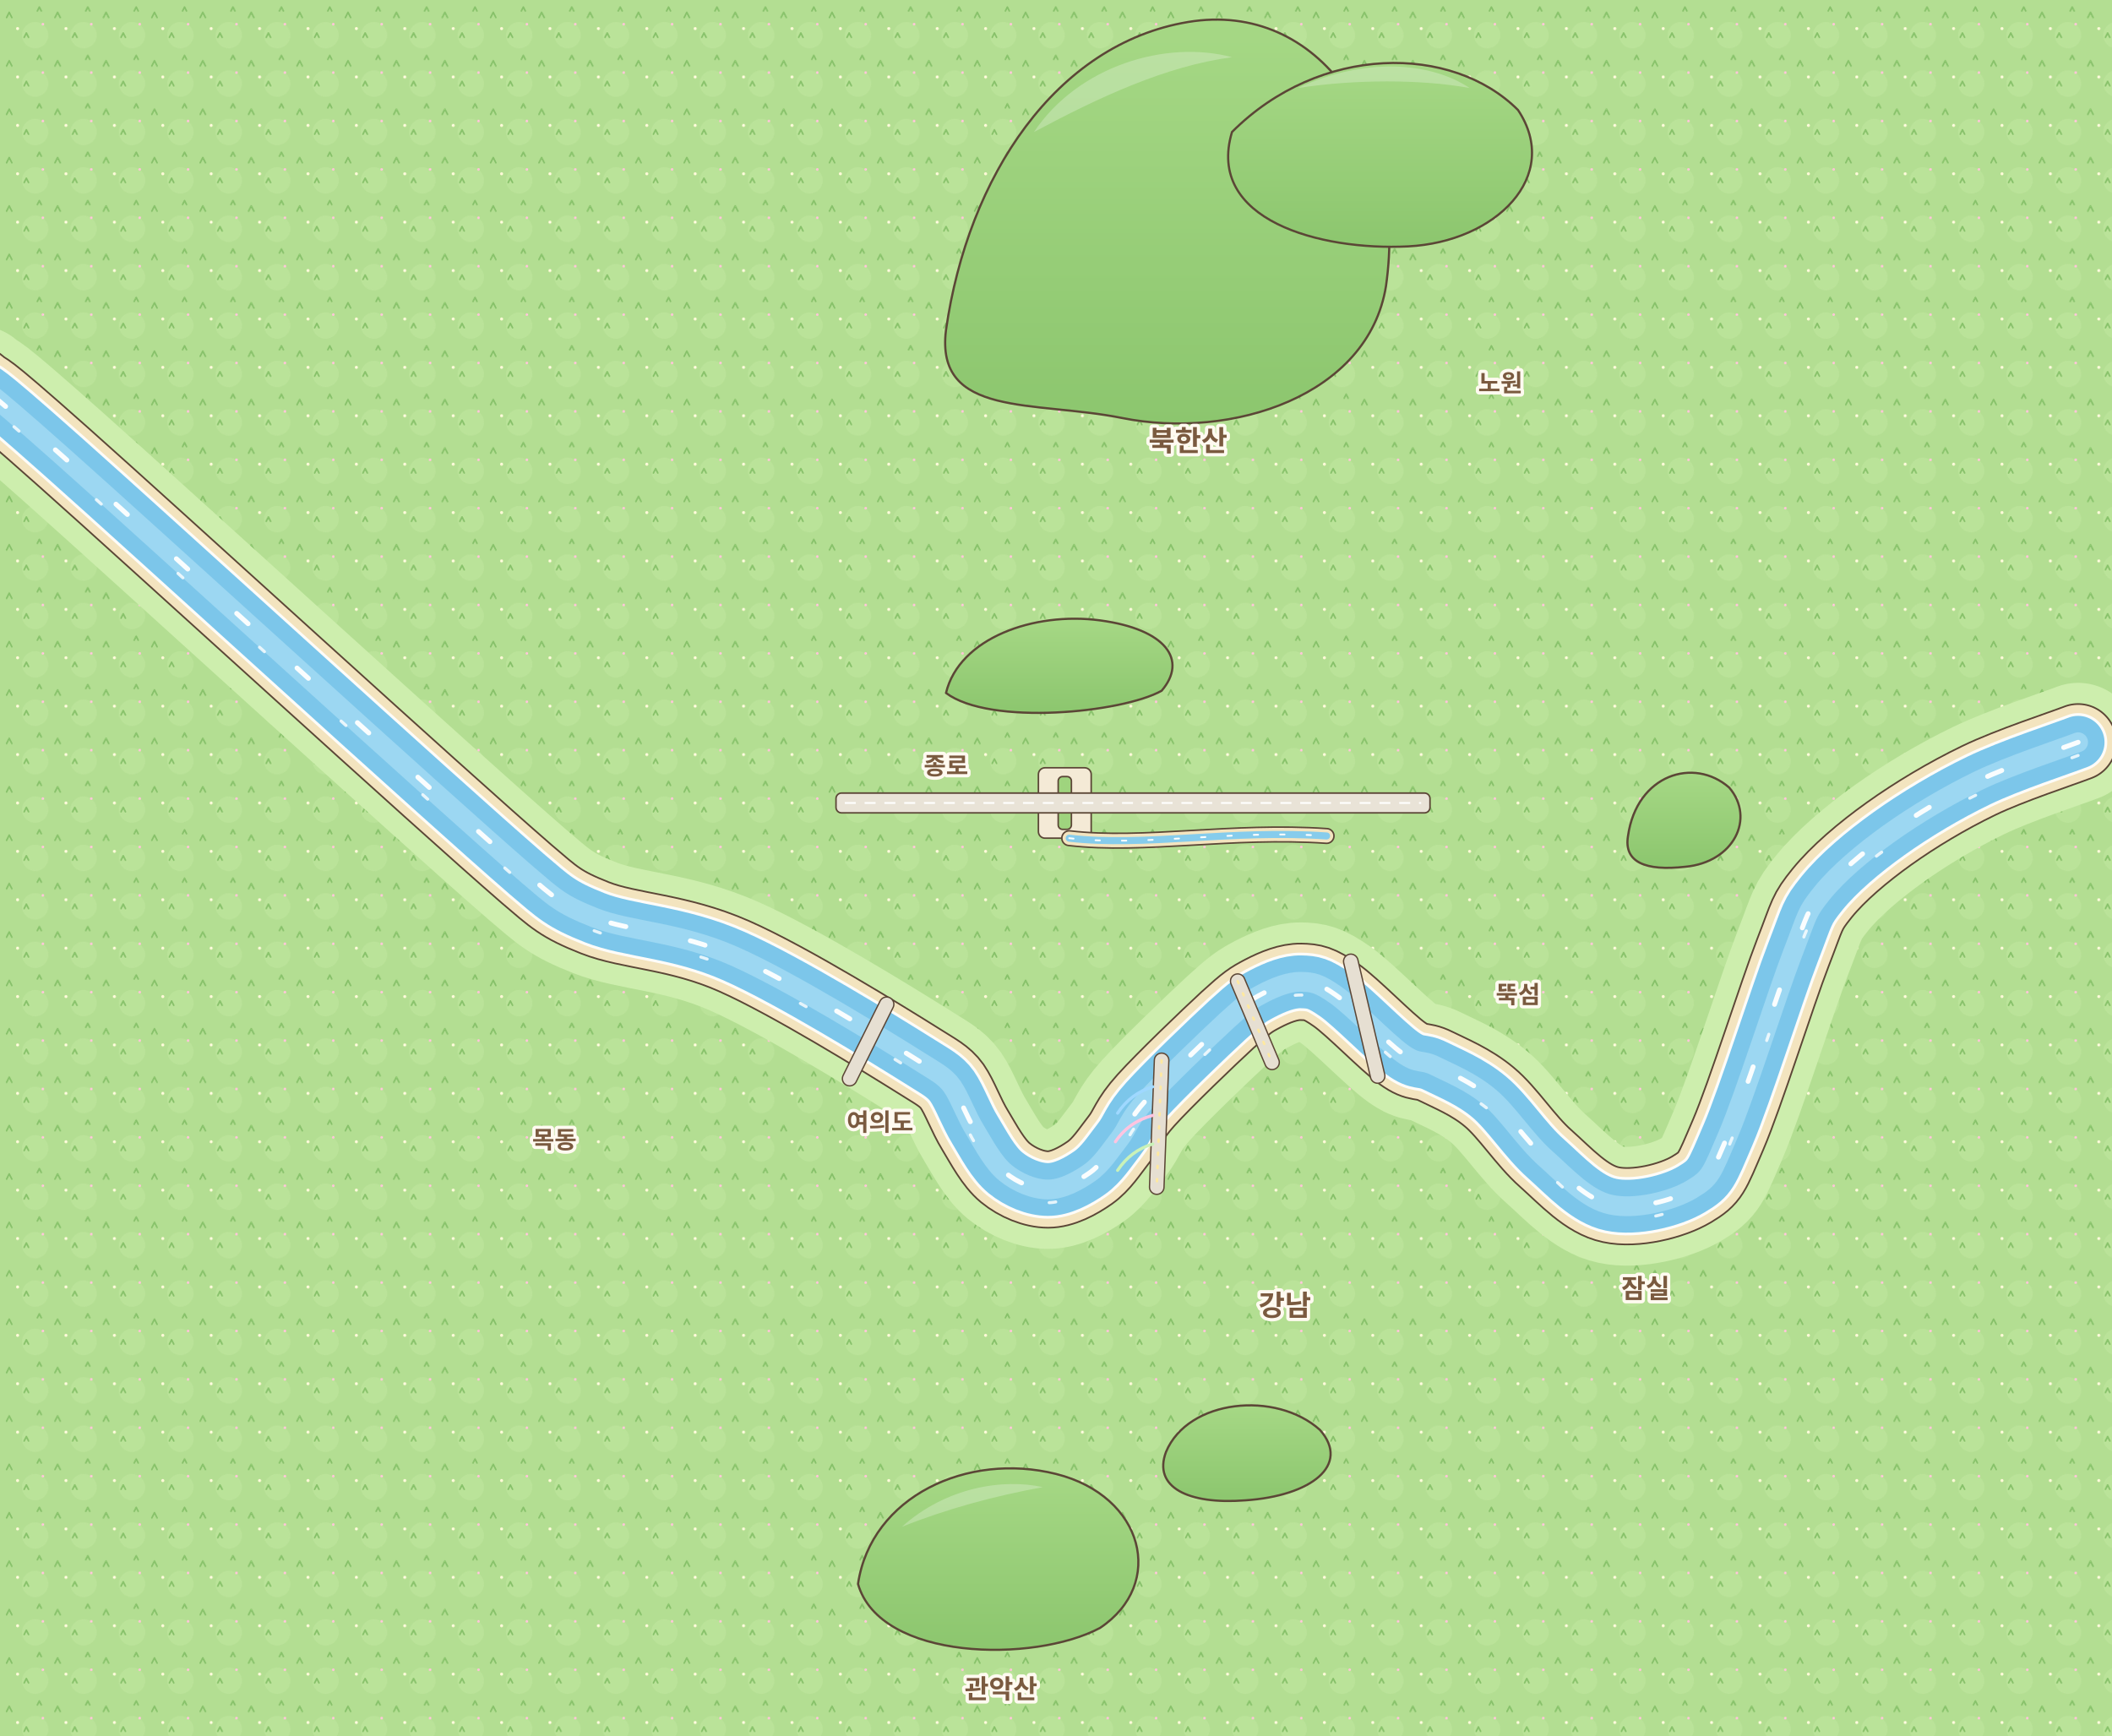
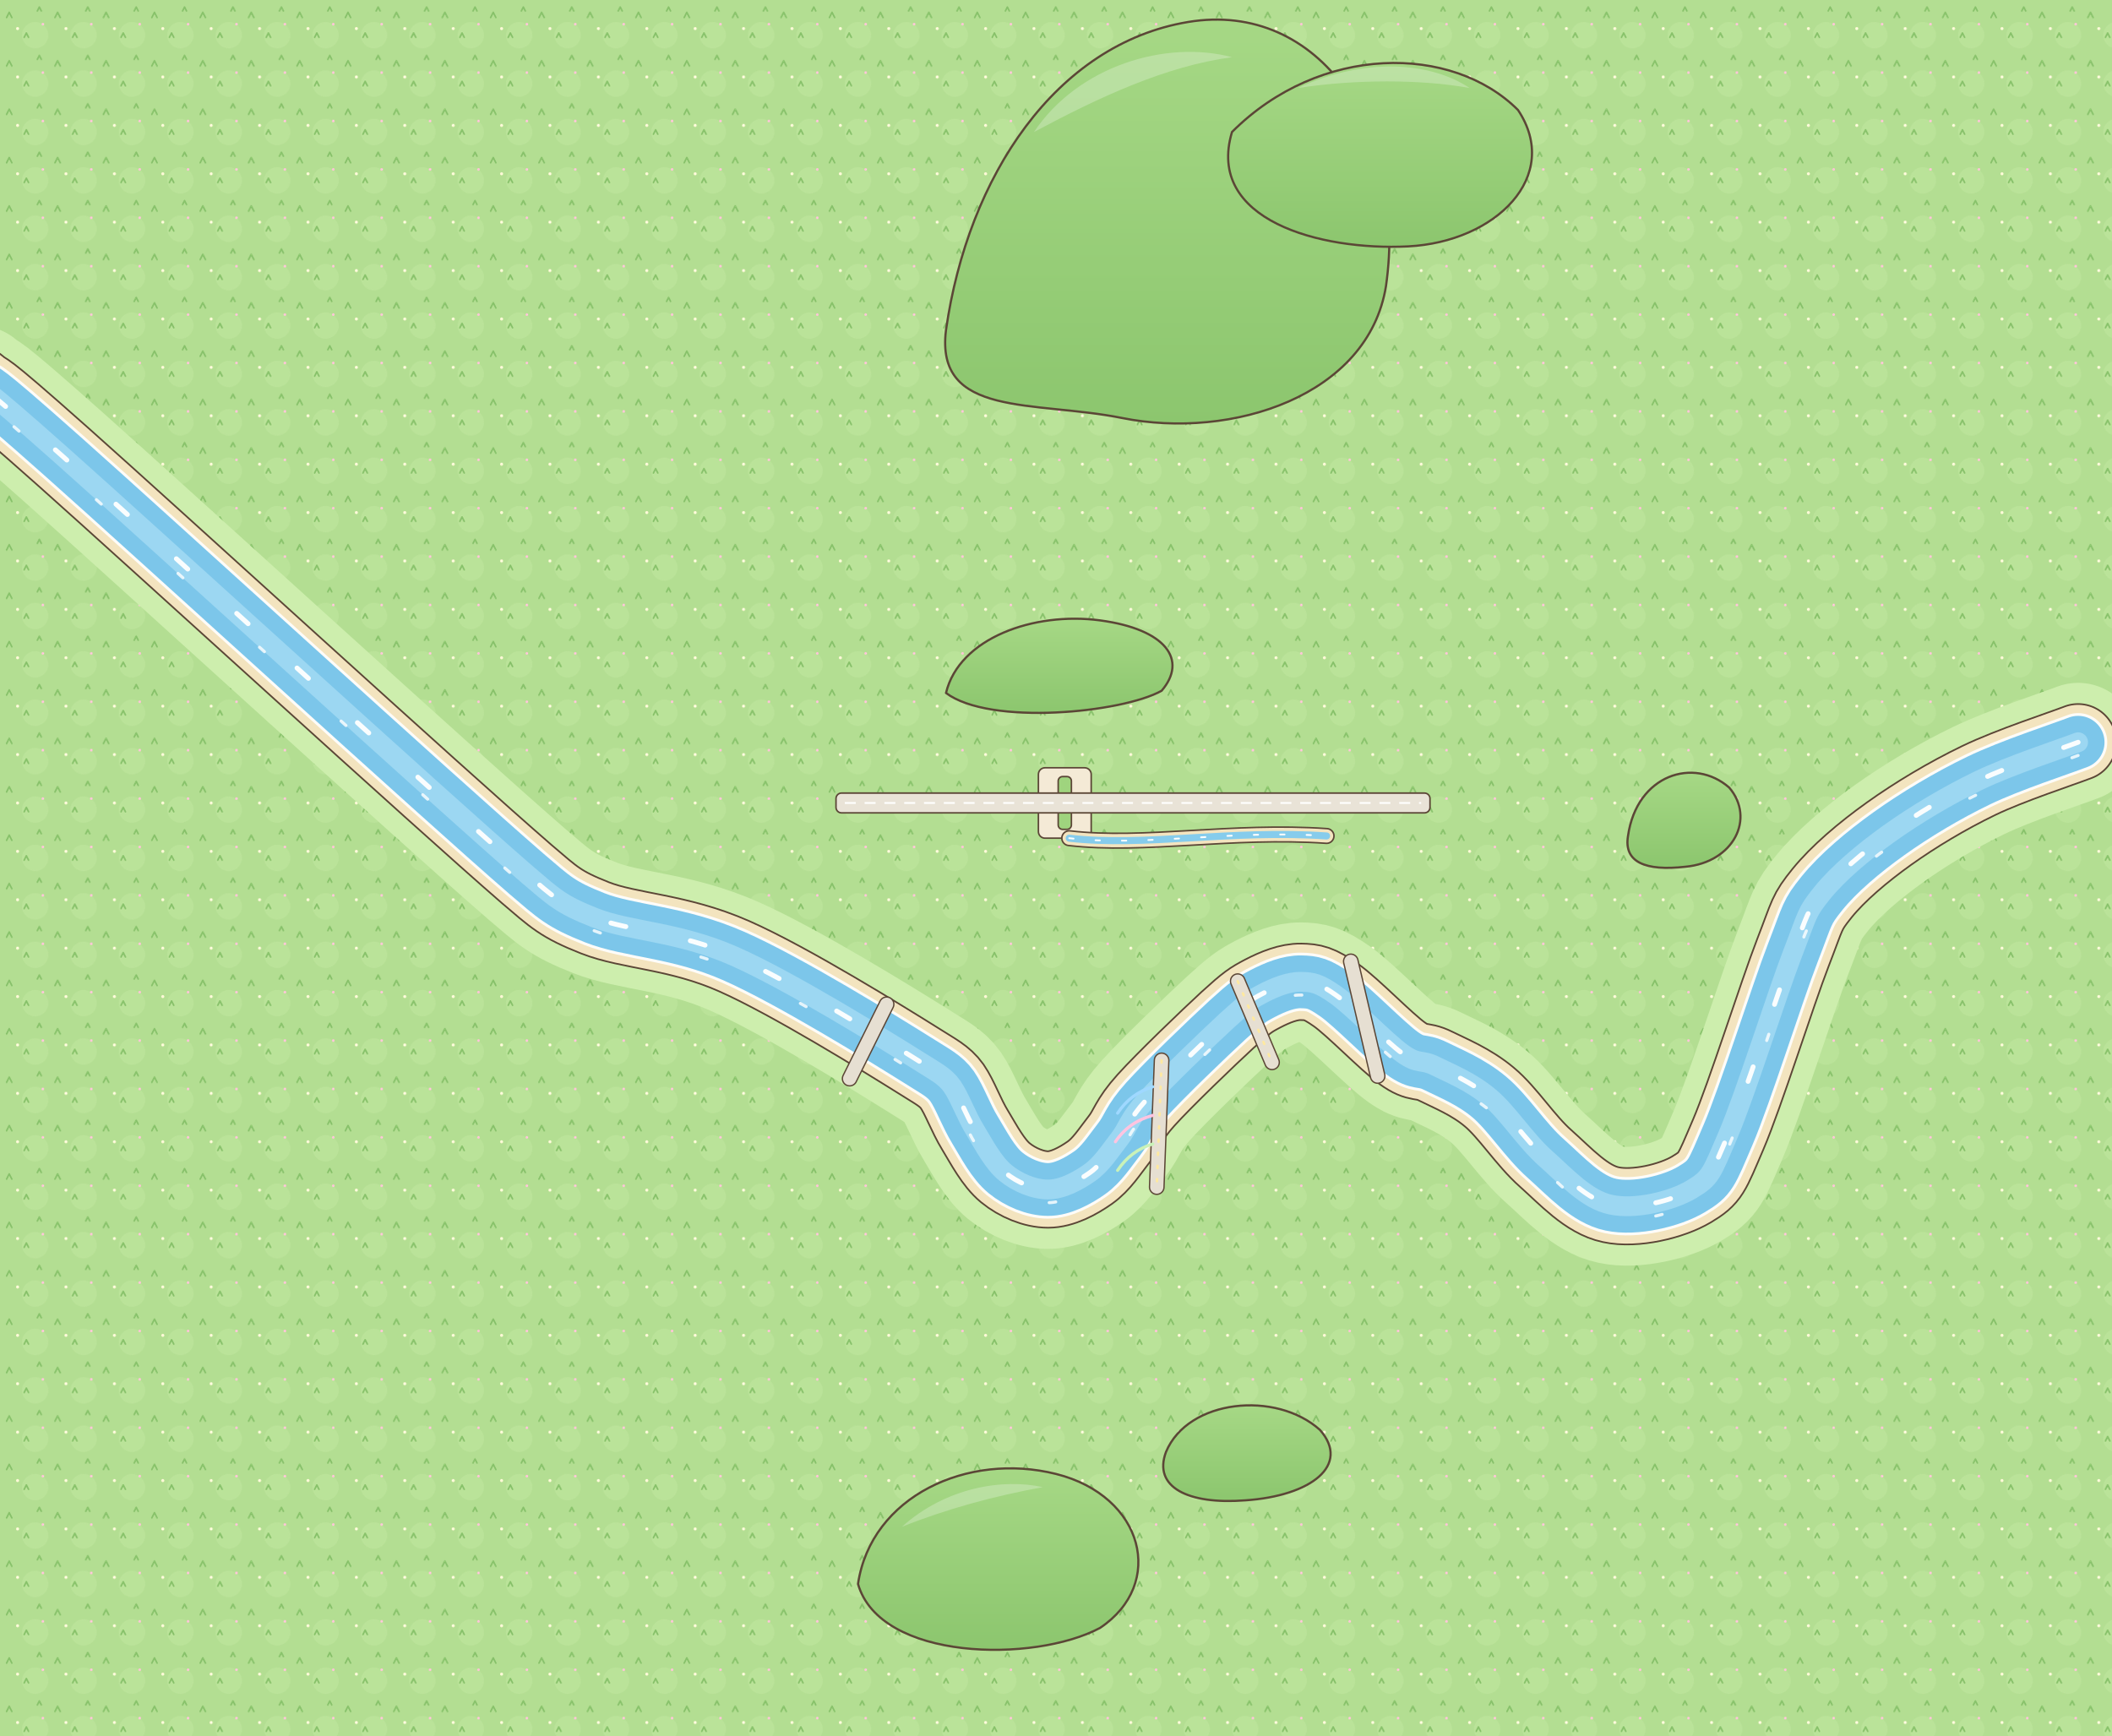
<svg xmlns="http://www.w3.org/2000/svg" viewBox="0 0 960 789">
  <defs>
    <pattern id="grass" width="22" height="22" patternUnits="userSpaceOnUse">
      <circle cx="16" cy="16" r="6" fill="#c3e8a2" opacity="0.45" />
      <path d="M3 8 l1.2 -2.4 l1.2 2.4 M11 17 l1 -2 l1 2 M17 5 l0.9 -1.8 l0.9 1.8" stroke="#86c069" stroke-width="0.7" fill="none" stroke-linecap="round" stroke-linejoin="round" />
      <circle cx="8" cy="13" r="0.7" fill="#fff8d6" />
      <circle cx="19.5" cy="11" r="0.6" fill="#ffc4d6" />
    </pattern>
    <linearGradient id="mt" x1="0" y1="0" x2="0" y2="1">
      <stop offset="0" stop-color="#a6d885" />
      <stop offset="1" stop-color="#8cc66e" />
    </linearGradient>
  </defs>
  <rect x="-20" y="-20" width="1000" height="829" fill="#b3de92" />
  <rect x="-20" y="-20" width="1000" height="829" fill="url(#grass)" />
  <g stroke="#5b4636" stroke-width="1" stroke-linejoin="round" fill="url(#mt)">
    <path d="M430 150 C440 80 480 20 540 10 C600 0 640 60 630 130 C622 180 560 200 510 190 C470 182 425 190 430 150 Z" />
    <path d="M560 60 C600 20 660 20 690 50 C710 80 680 110 640 112 C600 114 548 100 560 60 Z" />
    <path d="M430 315 C436 290 470 278 500 282 C530 286 540 300 528 314 C510 324 450 330 430 315 Z" />
    <path d="M390 720 C396 680 440 660 480 670 C520 680 530 720 500 740 C470 756 400 755 390 720 Z" />
    <path d="M530 660 C540 636 580 632 600 650 C614 666 596 680 566 682 C540 684 524 676 530 660 Z" />
    <path d="M740 380 C744 352 770 344 786 358 C798 372 788 392 766 394 C748 396 738 392 740 380 Z" />
  </g>
  <g fill="#fff" opacity="0.25">
    <path d="M470 60 C490 30 530 18 560 26 C530 30 500 44 470 60 Z" />
    <path d="M590 40 C620 26 650 28 668 40 C646 36 616 36 590 40 Z" />
    <path d="M410 694 C430 676 456 672 474 676 C452 680 430 686 410 694 Z" />
  </g>
  <g fill="none" stroke-linecap="round" stroke-linejoin="round">
    <path d="M944.6 337.4 C937.1 340.3 913.7 347.9 899.4 354.8 C885.1 361.7 870.6 370.4 858.7 378.9 C846.8 387.4 835.5 397 828.2 406 C820.9 415.1 822 414.9 814.9 433.2 C807.8 451.5 793.2 497.9 785.5 515.8 C777.8 533.7 777.7 535.4 768.8 540.7 C759.9 546 743.2 550 732.2 547.6 C721.2 545.3 711.8 534.8 702.6 526.6 C693.4 518.5 685.4 505.7 677 498.7 C668.7 491.7 659.1 487.9 652.5 484.6 C645.9 481.3 644.9 484.2 637.4 478.8 C629.9 473.4 614.9 457.7 607.2 452.3 C599.5 446.9 596.8 446.4 591.3 446.3 C585.8 446.2 579.6 448.7 574 451.6 C568.5 454.5 566.9 455.5 558 463.6 C549.2 471.7 529.1 491 520.9 500.1 C512.7 509.2 512.9 512.5 508.6 518 C504.3 523.5 500.7 529.3 495.3 533.1 C489.9 536.9 482.8 540.7 476.4 540.7 C470 540.7 462.5 537.6 457 533.1 C451.5 528.6 447.2 520.3 443.2 513.7 C439.2 507.2 436.2 498.7 432.8 493.8 C429.4 489 425 487 418 482.5 C402 472.5 359 445.8 333.6 434.6 C308.2 423.4 286.1 423.4 270.4 417.2 C254.7 411 252 408 239.3 397.2 C199 362.3 70.4 244.7 28.8 207.7 C-12.8 170.7 -3.6 180.5 -10.1 175" stroke="#cdeead" stroke-width="54" />
    <path d="M944.6 337.4 C937.1 340.3 913.7 347.9 899.4 354.8 C885.1 361.7 870.6 370.4 858.7 378.9 C846.8 387.4 835.5 397 828.2 406 C820.9 415.1 822 414.9 814.9 433.2 C807.8 451.5 793.2 497.9 785.5 515.8 C777.8 533.7 777.7 535.4 768.8 540.7 C759.9 546 743.2 550 732.2 547.6 C721.2 545.3 711.8 534.8 702.6 526.6 C693.4 518.5 685.4 505.7 677 498.7 C668.7 491.7 659.1 487.9 652.5 484.6 C645.9 481.3 644.9 484.2 637.4 478.8 C629.9 473.4 614.9 457.7 607.2 452.3 C599.5 446.9 596.8 446.4 591.3 446.3 C585.8 446.2 579.6 448.7 574 451.6 C568.5 454.5 566.9 455.5 558 463.6 C549.2 471.7 529.1 491 520.9 500.1 C512.7 509.2 512.9 512.5 508.6 518 C504.3 523.5 500.7 529.3 495.3 533.1 C489.9 536.9 482.8 540.7 476.4 540.7 C470 540.7 462.5 537.6 457 533.1 C451.5 528.6 447.2 520.3 443.2 513.7 C439.2 507.2 436.2 498.7 432.8 493.8 C429.4 489 425 487 418 482.5 C402 472.5 359 445.8 333.6 434.6 C308.2 423.4 286.1 423.4 270.4 417.2 C254.7 411 252 408 239.3 397.2 C199 362.3 70.4 244.7 28.8 207.7 C-12.8 170.7 -3.6 180.5 -10.1 175" stroke="#5b4636" stroke-width="35.5" />
    <path d="M944.6 337.4 C937.1 340.3 913.7 347.9 899.4 354.8 C885.1 361.7 870.6 370.4 858.7 378.9 C846.8 387.4 835.5 397 828.2 406 C820.9 415.1 822 414.9 814.9 433.2 C807.8 451.5 793.2 497.9 785.5 515.8 C777.8 533.7 777.7 535.4 768.8 540.7 C759.9 546 743.2 550 732.2 547.6 C721.2 545.3 711.8 534.8 702.6 526.6 C693.4 518.5 685.4 505.7 677 498.7 C668.7 491.7 659.1 487.9 652.5 484.6 C645.9 481.3 644.9 484.2 637.4 478.8 C629.9 473.4 614.9 457.7 607.2 452.3 C599.5 446.9 596.8 446.4 591.3 446.3 C585.8 446.2 579.6 448.7 574 451.6 C568.5 454.5 566.9 455.5 558 463.6 C549.2 471.7 529.1 491 520.9 500.1 C512.7 509.2 512.9 512.5 508.6 518 C504.3 523.5 500.7 529.3 495.3 533.1 C489.9 536.9 482.8 540.7 476.4 540.7 C470 540.7 462.5 537.6 457 533.1 C451.5 528.6 447.2 520.3 443.2 513.7 C439.2 507.2 436.2 498.7 432.8 493.8 C429.4 489 425 487 418 482.5 C402 472.5 359 445.8 333.6 434.6 C308.2 423.4 286.1 423.4 270.4 417.2 C254.7 411 252 408 239.3 397.2 C199 362.3 70.4 244.7 28.8 207.7 C-12.8 170.7 -3.6 180.5 -10.1 175" stroke="#f3e4bf" stroke-width="34" />
    <path d="M944.6 337.4 C937.1 340.3 913.7 347.9 899.4 354.8 C885.1 361.7 870.6 370.4 858.7 378.9 C846.8 387.4 835.5 397 828.2 406 C820.9 415.1 822 414.9 814.9 433.2 C807.8 451.5 793.2 497.9 785.5 515.8 C777.8 533.7 777.7 535.4 768.8 540.7 C759.9 546 743.2 550 732.2 547.6 C721.2 545.3 711.8 534.8 702.6 526.6 C693.4 518.5 685.4 505.7 677 498.7 C668.7 491.7 659.1 487.9 652.5 484.6 C645.9 481.3 644.9 484.2 637.4 478.8 C629.9 473.4 614.9 457.7 607.2 452.3 C599.5 446.9 596.8 446.4 591.3 446.3 C585.8 446.2 579.6 448.7 574 451.6 C568.5 454.5 566.9 455.5 558 463.6 C549.2 471.7 529.1 491 520.9 500.1 C512.7 509.2 512.9 512.5 508.6 518 C504.3 523.5 500.7 529.3 495.3 533.1 C489.9 536.9 482.8 540.7 476.4 540.7 C470 540.7 462.5 537.6 457 533.1 C451.5 528.6 447.2 520.3 443.2 513.7 C439.2 507.2 436.2 498.7 432.8 493.8 C429.4 489 425 487 418 482.5 C402 472.5 359 445.8 333.6 434.6 C308.2 423.4 286.1 423.4 270.4 417.2 C254.7 411 252 408 239.3 397.2 C199 362.3 70.4 244.7 28.8 207.7 C-12.8 170.7 -3.6 180.5 -10.1 175" stroke="#ffffff" stroke-width="26.5" opacity="0.9" data-zone="water" />
    <path d="M944.6 337.4 C937.1 340.3 913.7 347.9 899.4 354.8 C885.1 361.7 870.6 370.4 858.7 378.9 C846.8 387.4 835.5 397 828.2 406 C820.9 415.1 822 414.9 814.9 433.2 C807.8 451.5 793.2 497.9 785.5 515.8 C777.8 533.7 777.7 535.4 768.8 540.7 C759.9 546 743.2 550 732.2 547.6 C721.2 545.3 711.8 534.8 702.6 526.6 C693.4 518.5 685.4 505.7 677 498.7 C668.7 491.7 659.1 487.9 652.5 484.6 C645.9 481.3 644.9 484.2 637.4 478.8 C629.9 473.4 614.9 457.7 607.2 452.3 C599.5 446.9 596.8 446.4 591.3 446.3 C585.8 446.2 579.6 448.7 574 451.6 C568.5 454.5 566.9 455.5 558 463.6 C549.2 471.7 529.1 491 520.9 500.1 C512.7 509.2 512.9 512.5 508.6 518 C504.3 523.5 500.7 529.3 495.3 533.1 C489.9 536.9 482.8 540.7 476.4 540.7 C470 540.7 462.5 537.6 457 533.1 C451.5 528.6 447.2 520.3 443.2 513.7 C439.2 507.2 436.2 498.7 432.8 493.8 C429.4 489 425 487 418 482.5 C402 472.5 359 445.8 333.6 434.6 C308.2 423.4 286.1 423.4 270.4 417.2 C254.7 411 252 408 239.3 397.2 C199 362.3 70.4 244.7 28.8 207.7 C-12.8 170.7 -3.6 180.5 -10.1 175" stroke="#7cc6ea" stroke-width="24" />
    <path d="M944.6 337.4 C937.1 340.3 913.7 347.9 899.4 354.8 C885.1 361.7 870.6 370.4 858.7 378.9 C846.8 387.4 835.5 397 828.2 406 C820.9 415.1 822 414.9 814.9 433.2 C807.8 451.5 793.2 497.9 785.5 515.8 C777.8 533.7 777.7 535.4 768.8 540.7 C759.9 546 743.2 550 732.2 547.6 C721.2 545.3 711.8 534.8 702.6 526.6 C693.4 518.5 685.4 505.7 677 498.7 C668.7 491.7 659.1 487.9 652.5 484.6 C645.9 481.3 644.9 484.2 637.4 478.8 C629.9 473.4 614.9 457.7 607.2 452.3 C599.5 446.9 596.8 446.4 591.3 446.3 C585.8 446.2 579.6 448.7 574 451.6 C568.5 454.5 566.9 455.5 558 463.6 C549.2 471.7 529.1 491 520.9 500.1 C512.7 509.2 512.9 512.5 508.6 518 C504.3 523.5 500.7 529.3 495.3 533.1 C489.9 536.9 482.8 540.7 476.4 540.7 C470 540.7 462.5 537.6 457 533.1 C451.5 528.6 447.2 520.3 443.2 513.7 C439.2 507.2 436.2 498.7 432.8 493.8 C429.4 489 425 487 418 482.5 C402 472.5 359 445.8 333.6 434.6 C308.2 423.4 286.1 423.4 270.4 417.2 C254.7 411 252 408 239.3 397.2 C199 362.3 70.4 244.7 28.8 207.7 C-12.8 170.7 -3.6 180.5 -10.1 175" stroke="#a9def5" stroke-width="9" opacity="0.7" />
    <path d="M944.6 337.4 C937.1 340.3 913.7 347.9 899.4 354.8 C885.1 361.7 870.6 370.4 858.7 378.9 C846.8 387.4 835.5 397 828.2 406 C820.9 415.1 822 414.9 814.9 433.2 C807.8 451.5 793.2 497.9 785.5 515.8 C777.8 533.7 777.7 535.4 768.8 540.7 C759.9 546 743.2 550 732.2 547.6 C721.2 545.3 711.8 534.8 702.6 526.6 C693.4 518.5 685.4 505.7 677 498.7 C668.7 491.7 659.1 487.9 652.5 484.6 C645.9 481.3 644.9 484.2 637.4 478.8 C629.9 473.4 614.9 457.7 607.2 452.3 C599.5 446.9 596.8 446.4 591.3 446.3 C585.8 446.2 579.6 448.7 574 451.6 C568.5 454.5 566.9 455.5 558 463.6 C549.2 471.7 529.1 491 520.9 500.1 C512.7 509.2 512.9 512.5 508.6 518 C504.3 523.5 500.7 529.3 495.3 533.1 C489.9 536.9 482.8 540.7 476.4 540.7 C470 540.7 462.5 537.6 457 533.1 C451.5 528.6 447.2 520.3 443.2 513.7 C439.2 507.2 436.2 498.7 432.8 493.8 C429.4 489 425 487 418 482.5 C402 472.5 359 445.8 333.6 434.6 C308.2 423.4 286.1 423.4 270.4 417.2 C254.7 411 252 408 239.3 397.2 C199 362.3 70.4 244.7 28.8 207.7 C-12.8 170.7 -3.6 180.5 -10.1 175" stroke="#ffffff" stroke-width="2.2" stroke-dasharray="7 30" opacity="0.95">
    </path>
    <path d="M944.6 337.4 C937.1 340.3 913.7 347.9 899.4 354.8 C885.1 361.7 870.6 370.4 858.7 378.9 C846.8 387.4 835.5 397 828.2 406 C820.9 415.1 822 414.9 814.9 433.2 C807.8 451.5 793.2 497.9 785.5 515.8 C777.8 533.7 777.7 535.4 768.8 540.7 C759.9 546 743.2 550 732.2 547.6 C721.2 545.3 711.8 534.8 702.6 526.6 C693.4 518.5 685.4 505.7 677 498.7 C668.7 491.7 659.1 487.9 652.5 484.6 C645.9 481.3 644.9 484.2 637.4 478.8 C629.9 473.4 614.9 457.7 607.2 452.3 C599.5 446.9 596.8 446.4 591.3 446.3 C585.8 446.2 579.6 448.7 574 451.6 C568.5 454.5 566.9 455.5 558 463.6 C549.2 471.7 529.1 491 520.9 500.1 C512.7 509.2 512.9 512.5 508.6 518 C504.3 523.5 500.7 529.3 495.3 533.1 C489.9 536.9 482.8 540.7 476.4 540.7 C470 540.7 462.5 537.6 457 533.1 C451.5 528.6 447.2 520.3 443.2 513.7 C439.2 507.2 436.2 498.7 432.8 493.8 C429.4 489 425 487 418 482.5 C402 472.5 359 445.8 333.6 434.6 C308.2 423.4 286.1 423.4 270.4 417.2 C254.7 411 252 408 239.3 397.2 C199 362.3 70.4 244.7 28.8 207.7 C-12.8 170.7 -3.6 180.5 -10.1 175" stroke="#ffffff" stroke-width="1.4" stroke-dasharray="3 47" opacity="0.8" transform="translate(0 6)">
    </path>
  </g>
  <g data-layer="over">
    <g stroke-linecap="round">
      <g stroke="#5b4636" stroke-width="7.2">
        <line data-zone="bridge" x1="403" y1="456.5" x2="386.2" y2="490.3" />
        <line data-zone="bridge" x1="528" y1="482" x2="525.8" y2="539.6" />
        <line data-zone="bridge" x1="562.6" y1="446" x2="578.2" y2="482.9" />
        <line data-zone="bridge" x1="614" y1="437" x2="626.2" y2="489.1" />
      </g>
      <g stroke="#e6dfd2" stroke-width="6" fill="none">
        <line data-zone="bridge" x1="403" y1="456.5" x2="386.2" y2="490.3" />
        <line data-zone="bridge" x1="528" y1="482" x2="525.8" y2="539.6" />
        <line data-zone="bridge" x1="562.6" y1="446" x2="578.2" y2="482.9" />
        <line data-zone="bridge" x1="614" y1="437" x2="626.2" y2="489.1" />
      </g>
      <g stroke="#ffe9a0" stroke-width="1.1" stroke-dasharray="1 5">
        <line x1="528" y1="482" x2="525.8" y2="539.6" />
        <line x1="562.6" y1="446" x2="578.2" y2="482.9" />
      </g>
    </g>
    <g stroke-width="1.4" fill="none" stroke-linecap="round">
      <path d="M524 494 q-10 3 -16 12" stroke="#9fd8ff">
        <animate attributeName="opacity" values="0.2;1;0.2" dur="3s" repeatCount="indefinite" />
      </path>
      <path d="M524 507 q-11 3 -17 12" stroke="#ffc4e0">
        <animate attributeName="opacity" values="1;0.2;1" dur="3s" repeatCount="indefinite" />
      </path>
      <path d="M524 520 q-10 3 -16 12" stroke="#c9f2b8">
        <animate attributeName="opacity" values="0.2;1;0.2" dur="3s" begin="1s" repeatCount="indefinite" />
      </path>
    </g>
  </g>
  <g stroke="#5b4636" stroke-width="0.7" stroke-linejoin="round">
    <rect x="472" y="349" width="24" height="32" rx="3" fill="#f4ead6" />
    <rect x="481" y="353" width="6" height="24" rx="2" fill="#9fd47e" />
    <rect x="380" y="360.5" width="270" height="9" rx="2.5" fill="#e9e3d7" data-zone="road" />
  </g>
  <line x1="384" y1="365" x2="646" y2="365" stroke="#ffffff" stroke-width="0.8" stroke-dasharray="5 4" />
  <g fill="none" stroke-linecap="round">
    <path d="M486 381 C520 385 560 377 603 380" stroke="#5b4636" stroke-width="7.4" />
    <path d="M486 381 C520 385 560 377 603 380" stroke="#f3e4bf" stroke-width="6" />
    <path d="M486 381 C520 385 560 377 603 380" stroke="#86ccec" stroke-width="3.2" data-zone="water" />
    <path d="M486 381 C520 385 560 377 603 380" stroke="#ffffff" stroke-width="0.8" stroke-dasharray="2 10">
    </path>
  </g>
-   <g font-family="'Apple SD Gothic Neo', 'Noto Sans KR', sans-serif" font-weight="800" fill="#7a5a3f" text-anchor="middle" stroke="#fffaf0" stroke-width="3" paint-order="stroke" stroke-linejoin="round">
-     <text x="540" y="205" font-size="13">북한산</text>
-     <text x="455" y="772" font-size="12">관악산</text>
-     <text x="400" y="514" font-size="11">여의도</text>
-     <text x="584" y="598" font-size="13">강남</text>
-     <text x="748" y="590" font-size="12">잠실</text>
-     <text x="252" y="522" font-size="11">목동</text>
-     <text x="682" y="178" font-size="11">노원</text>
-     <text x="430" y="352" font-size="11">종로</text>
-     <text x="690" y="456" font-size="11">뚝섬</text>
-   </g>
</svg>
